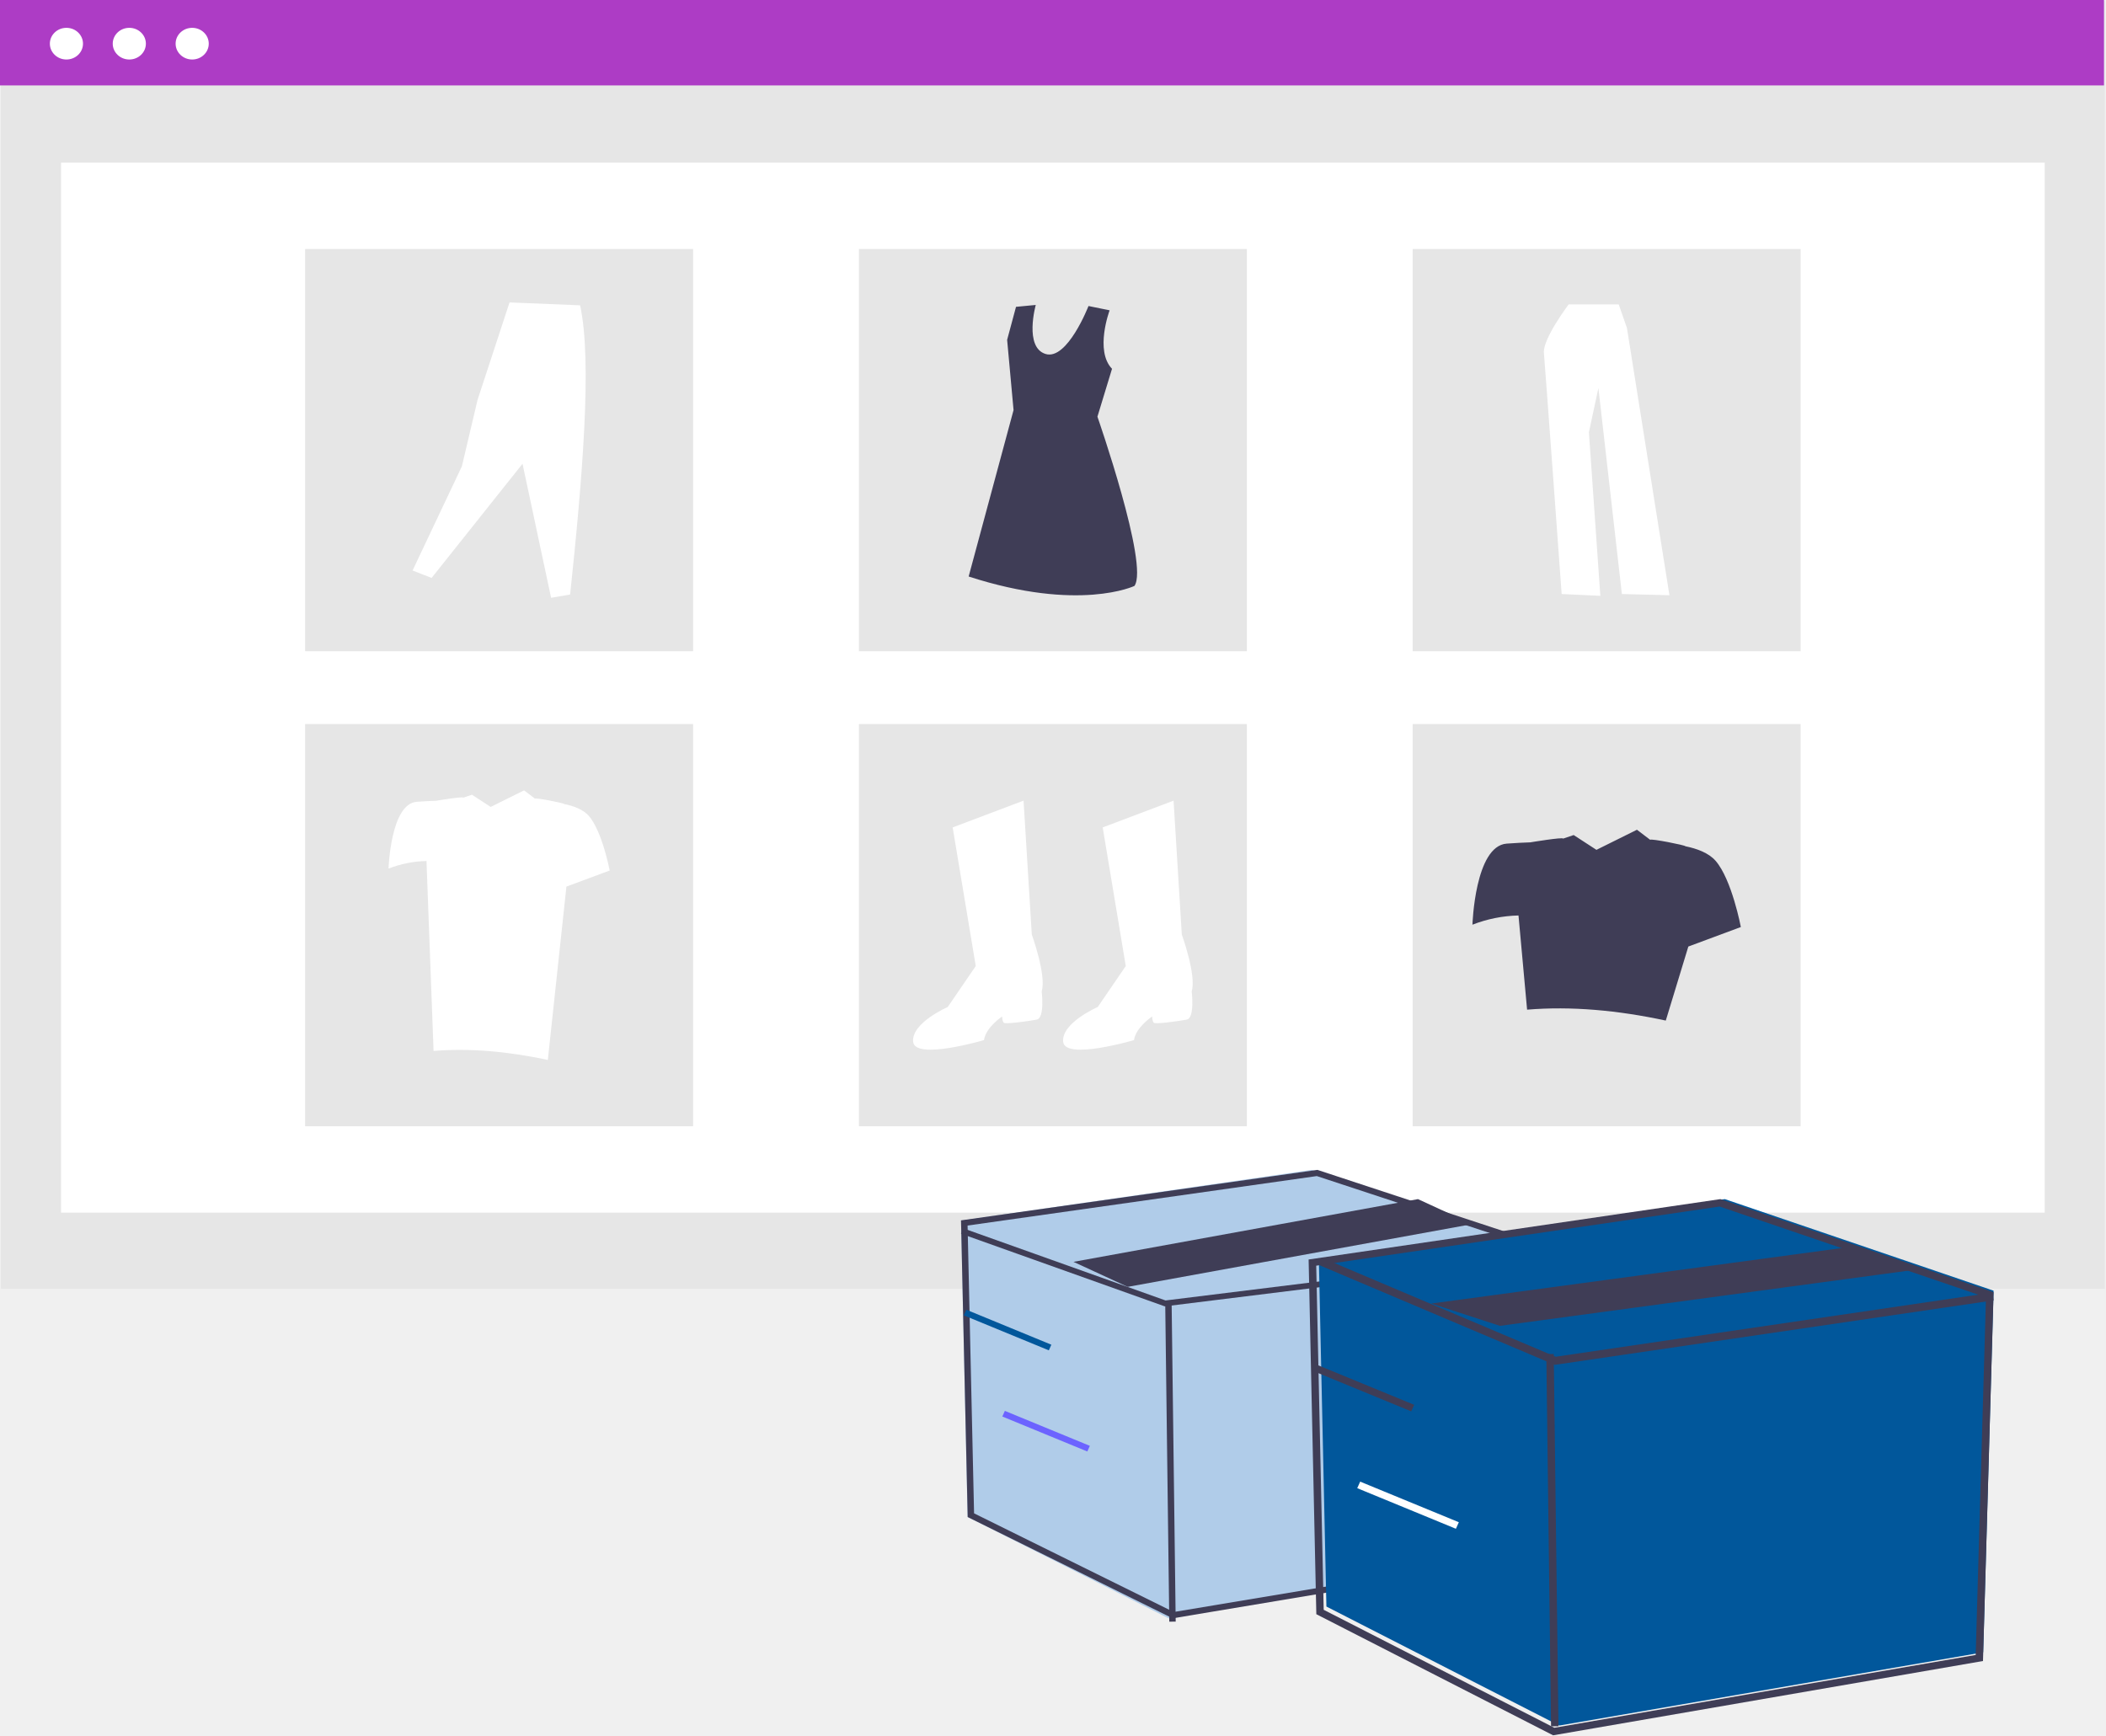
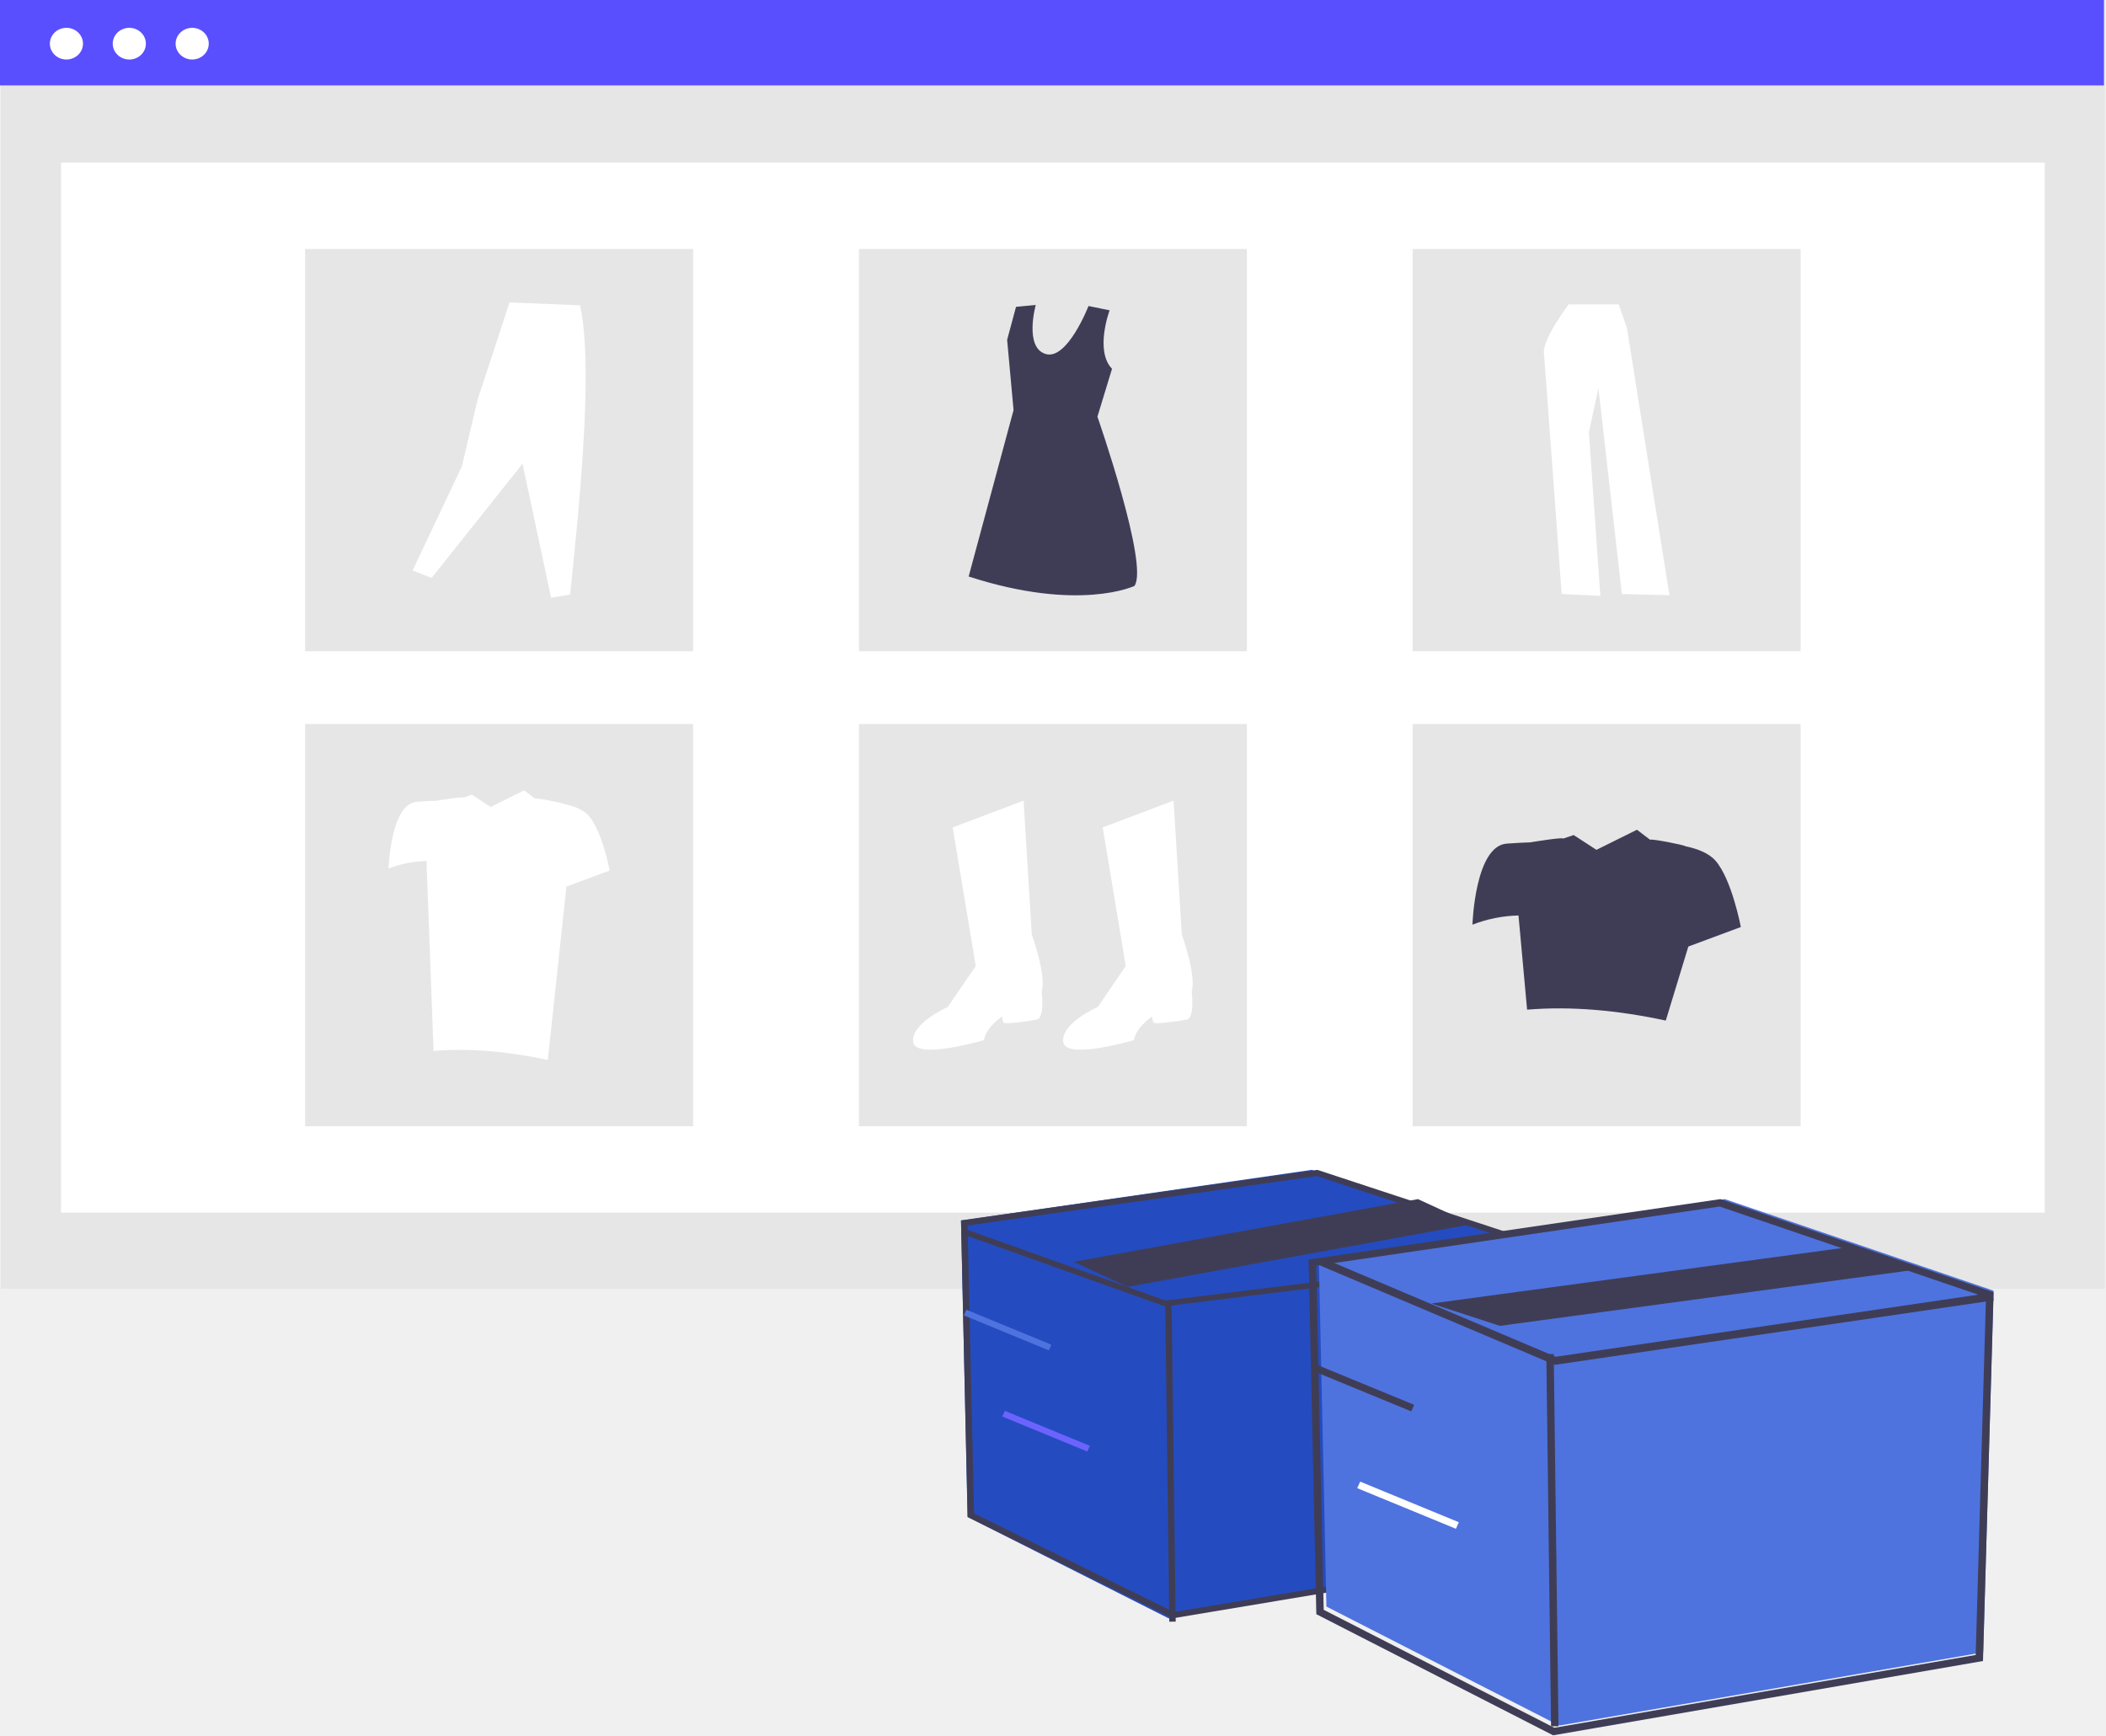
<svg xmlns="http://www.w3.org/2000/svg" width="216" height="178" viewBox="0 0 216 178" fill="none">
  <g id="Ilustracion negocio">
    <path id="Rectangle 338" d="M215.884 0.117H0.092V132.199H215.884V0.117Z" fill="#E6E6E6" />
    <path id="Rectangle 339" d="M209.714 16.683H6.263V124.385H209.714V16.683Z" fill="white" />
-     <path id="Rectangle 340" d="M215.792 0H0V8.762H215.792V0Z" fill="#AD3CC5" />
+     <path id="Rectangle 340" d="M215.792 0H0V8.762H215.792V0Z" fill="#594FFF" />
    <path id="Ellipse 513" d="M6.813 6.104C7.752 6.104 8.512 5.376 8.512 4.48C8.512 3.583 7.752 2.855 6.813 2.855C5.875 2.855 5.114 3.583 5.114 4.48C5.114 5.376 5.875 6.104 6.813 6.104Z" fill="white" />
    <path id="Ellipse 514" d="M13.262 6.104C14.201 6.104 14.962 5.376 14.962 4.48C14.962 3.583 14.201 2.855 13.262 2.855C12.324 2.855 11.563 3.583 11.563 4.48C11.563 5.376 12.324 6.104 13.262 6.104Z" fill="white" />
    <path id="Ellipse 515" d="M19.712 6.104C20.65 6.104 21.411 5.376 21.411 4.48C21.411 3.583 20.65 2.855 19.712 2.855C18.773 2.855 18.012 3.583 18.012 4.48C18.012 5.376 18.773 6.104 19.712 6.104Z" fill="white" />
    <path id="Rectangle 341" d="M71.087 25.542H31.295V66.801H71.087V25.542Z" fill="#E6E6E6" />
    <path id="Rectangle 342" d="M127.884 25.542H88.092V66.801H127.884V25.542Z" fill="#E6E6E6" />
    <path id="Rectangle 343" d="M184.68 25.542H144.888V66.801H184.68V25.542Z" fill="#E6E6E6" />
    <path id="Rectangle 344" d="M71.087 74.269H31.295V115.528H71.087V74.269Z" fill="#E6E6E6" />
    <path id="Rectangle 345" d="M127.884 74.269H88.092V115.528H127.884V74.269Z" fill="#E6E6E6" />
    <path id="Rectangle 346" d="M184.68 74.269H144.888V115.528H184.68V74.269Z" fill="#E6E6E6" />
    <path id="Path 2643" d="M97.71 84.873L104.98 82.126L105.825 95.861C105.825 95.861 107.347 100.062 106.84 101.678C106.84 101.678 107.178 104.425 106.332 104.587C105.487 104.748 103.119 105.072 102.952 104.91C102.785 104.748 102.783 104.264 102.783 104.264C102.783 104.264 101.092 105.395 100.923 106.687C100.923 106.687 93.822 108.788 93.653 106.849C93.484 104.91 97.203 103.294 97.203 103.294L100.078 99.092L97.71 84.873Z" fill="white" />
    <path id="Path 2644" d="M113.097 84.873L120.366 82.126L121.211 95.861C121.211 95.861 122.733 100.062 122.226 101.678C122.226 101.678 122.564 104.425 121.718 104.587C120.873 104.748 118.505 105.072 118.338 104.91C118.171 104.748 118.169 104.264 118.169 104.264C118.169 104.264 116.478 105.395 116.309 106.687C116.309 106.687 109.208 108.788 109.039 106.849C108.87 104.91 112.589 103.294 112.589 103.294L115.464 99.092L113.097 84.873Z" fill="white" />
    <path id="Path 2645" d="M113.807 31.831C113.807 31.831 112.259 35.965 114.053 37.83L112.557 42.741C112.557 42.741 117.87 57.974 116.352 60.102C116.352 60.102 110.685 62.81 99.349 59.135L103.954 42.064L103.296 34.858L104.207 31.473L106.231 31.281C106.231 31.281 105.017 35.633 107.243 36.31C109.469 36.987 111.641 31.39 111.641 31.39L113.807 31.831Z" fill="#3F3D56" />
    <path id="Path 2646" d="M42.314 58.518L44.267 59.282L53.592 47.57L56.522 61.319L58.476 60.98C59.729 49.126 60.752 37.036 59.497 31.318L52.26 31.021L48.974 41.037L47.375 47.826L42.314 58.518Z" fill="white" />
    <path id="Path 2647" d="M160.885 31.224C160.885 31.224 158.219 34.767 158.349 36.196C158.479 37.626 160.17 60.932 160.17 60.932L164.137 61.118L162.965 44.338L163.94 39.801L166.347 60.932L171.224 61.056L166.867 33.648L166.022 31.225L160.885 31.224Z" fill="white" />
    <path id="Path 2648" d="M175.954 88.293C175.246 87.481 174.029 87.042 172.861 86.805C172.894 86.704 169.307 85.995 169.246 86.141L167.893 85.111L163.737 87.173L161.402 85.654L160.317 86.022C160.361 85.839 156.95 86.404 156.95 86.404C156.298 86.426 155.466 86.465 154.534 86.534C151.271 86.773 151.02 94.85 151.02 94.85C152.521 94.263 154.122 93.943 155.743 93.905L156.625 103.566C161.161 103.194 165.919 103.626 170.85 104.685L173.163 97.091L178.548 95.09C178.548 95.09 177.628 90.212 175.954 88.293Z" fill="#3F3D56" />
    <path id="Path 2649" d="M60.394 83.693C59.811 83.024 58.809 82.662 57.846 82.467C57.874 82.383 54.917 81.8 54.867 81.92L53.752 81.072L50.328 82.771L48.404 81.519L47.511 81.822C47.547 81.672 44.736 82.137 44.736 82.137C44.2 82.155 43.513 82.187 42.745 82.244C40.057 82.442 39.85 89.096 39.85 89.096C41.087 88.612 42.406 88.348 43.742 88.317L44.469 107.802C48.206 107.496 52.127 107.853 56.188 108.725L58.094 90.943L62.531 89.294C62.531 89.294 61.773 85.275 60.394 83.693Z" fill="white" />
-     <path id="Vector" d="M98.566 125.2L99.236 155.6L119.858 166L157.412 159.6L158.334 128L134.527 120L98.566 125.2Z" fill="#B0CCE9" />
+     <path id="Vector" d="M98.566 125.2L99.236 155.6L119.858 166L157.412 159.6L158.334 128L134.527 120L98.566 125.2Z" fill="#244CC0" />
    <path id="Vector_2" d="M120.274 166L99.251 155.61L98.566 125.18L135.121 120L135.199 120.026L159.383 127.989L158.441 159.626L120.274 166ZM99.905 155.232L120.382 165.352L157.793 159.105L158.707 128.424L135.057 120.636L99.24 125.711L99.905 155.232Z" fill="#3F3D56" />
    <path id="Vector_3" d="M119.461 134L119.38 133.971L98.566 126.547L98.808 126L119.543 133.395L158.244 128.607L158.334 129.19L119.461 134Z" fill="#3F3D56" />
    <path id="Vector_4" d="M120.165 133.444L119.507 133.451L119.926 166.344L120.584 166.336L120.165 133.444Z" fill="#3F3D56" />
    <path id="Vector_5" d="M115.662 132L110.1 129.435L145.433 123L150.994 125.565L115.662 132Z" fill="#3F3D56" />
-     <path id="Vector_6" d="M99.115 134.347L98.855 134.924L107.572 138.511L107.832 137.934L99.115 134.347Z" fill="#01579B" />
+     <path id="Vector_6" d="M99.115 134.347L98.855 134.924L107.572 138.511L107.832 137.934L99.115 134.347Z" fill="#4E73DF" />
    <path id="Vector_7" d="M103.062 144.721L102.802 145.299L111.519 148.886L111.78 148.308L103.062 144.721Z" fill="#6C63FF" />
-     <path id="Vector_8" d="M135.266 129.104L136.042 164.791L159.92 177L203.404 169.487L204.471 132.391L176.906 123L135.266 129.104Z" fill="#01579B" />
+     <path id="Vector_8" d="M135.266 129.104L136.042 164.791L159.92 177L203.404 169.487L204.471 132.391L176.906 123L135.266 129.104Z" fill="#4E73DF" />
    <path id="Vector_9" d="M159.294 178L135.008 165.577L134.217 129.193L176.445 123L176.535 123.031L204.471 132.552L203.383 170.379L159.294 178ZM135.764 165.126L159.419 177.226L202.635 169.756L203.69 133.072L176.371 123.76L134.997 129.828L135.764 165.126Z" fill="#3F3D56" />
    <path id="Vector_10" d="M159.46 140L159.367 139.96L135.266 129.753L135.546 129L159.555 139.168L204.367 132.584L204.471 133.387L159.46 140Z" fill="#3F3D56" />
    <path id="Vector_11" d="M159.359 138.887L158.596 138.896L159.082 177.079L159.845 177.07L159.359 138.887Z" fill="#3F3D56" />
    <path id="Vector_12" d="M153.839 136L146.8 133.71L189.044 128L196.083 130.29L153.839 136Z" fill="#3F3D56" />
    <path id="Vector_13" d="M134.924 139.935L134.622 140.606L144.741 144.77L145.043 144.099L134.924 139.935Z" fill="#3F3D56" />
    <path id="Vector_14" d="M139.506 151.979L139.204 152.649L149.323 156.813L149.625 156.143L139.506 151.979Z" fill="white" />
  </g>
</svg>
